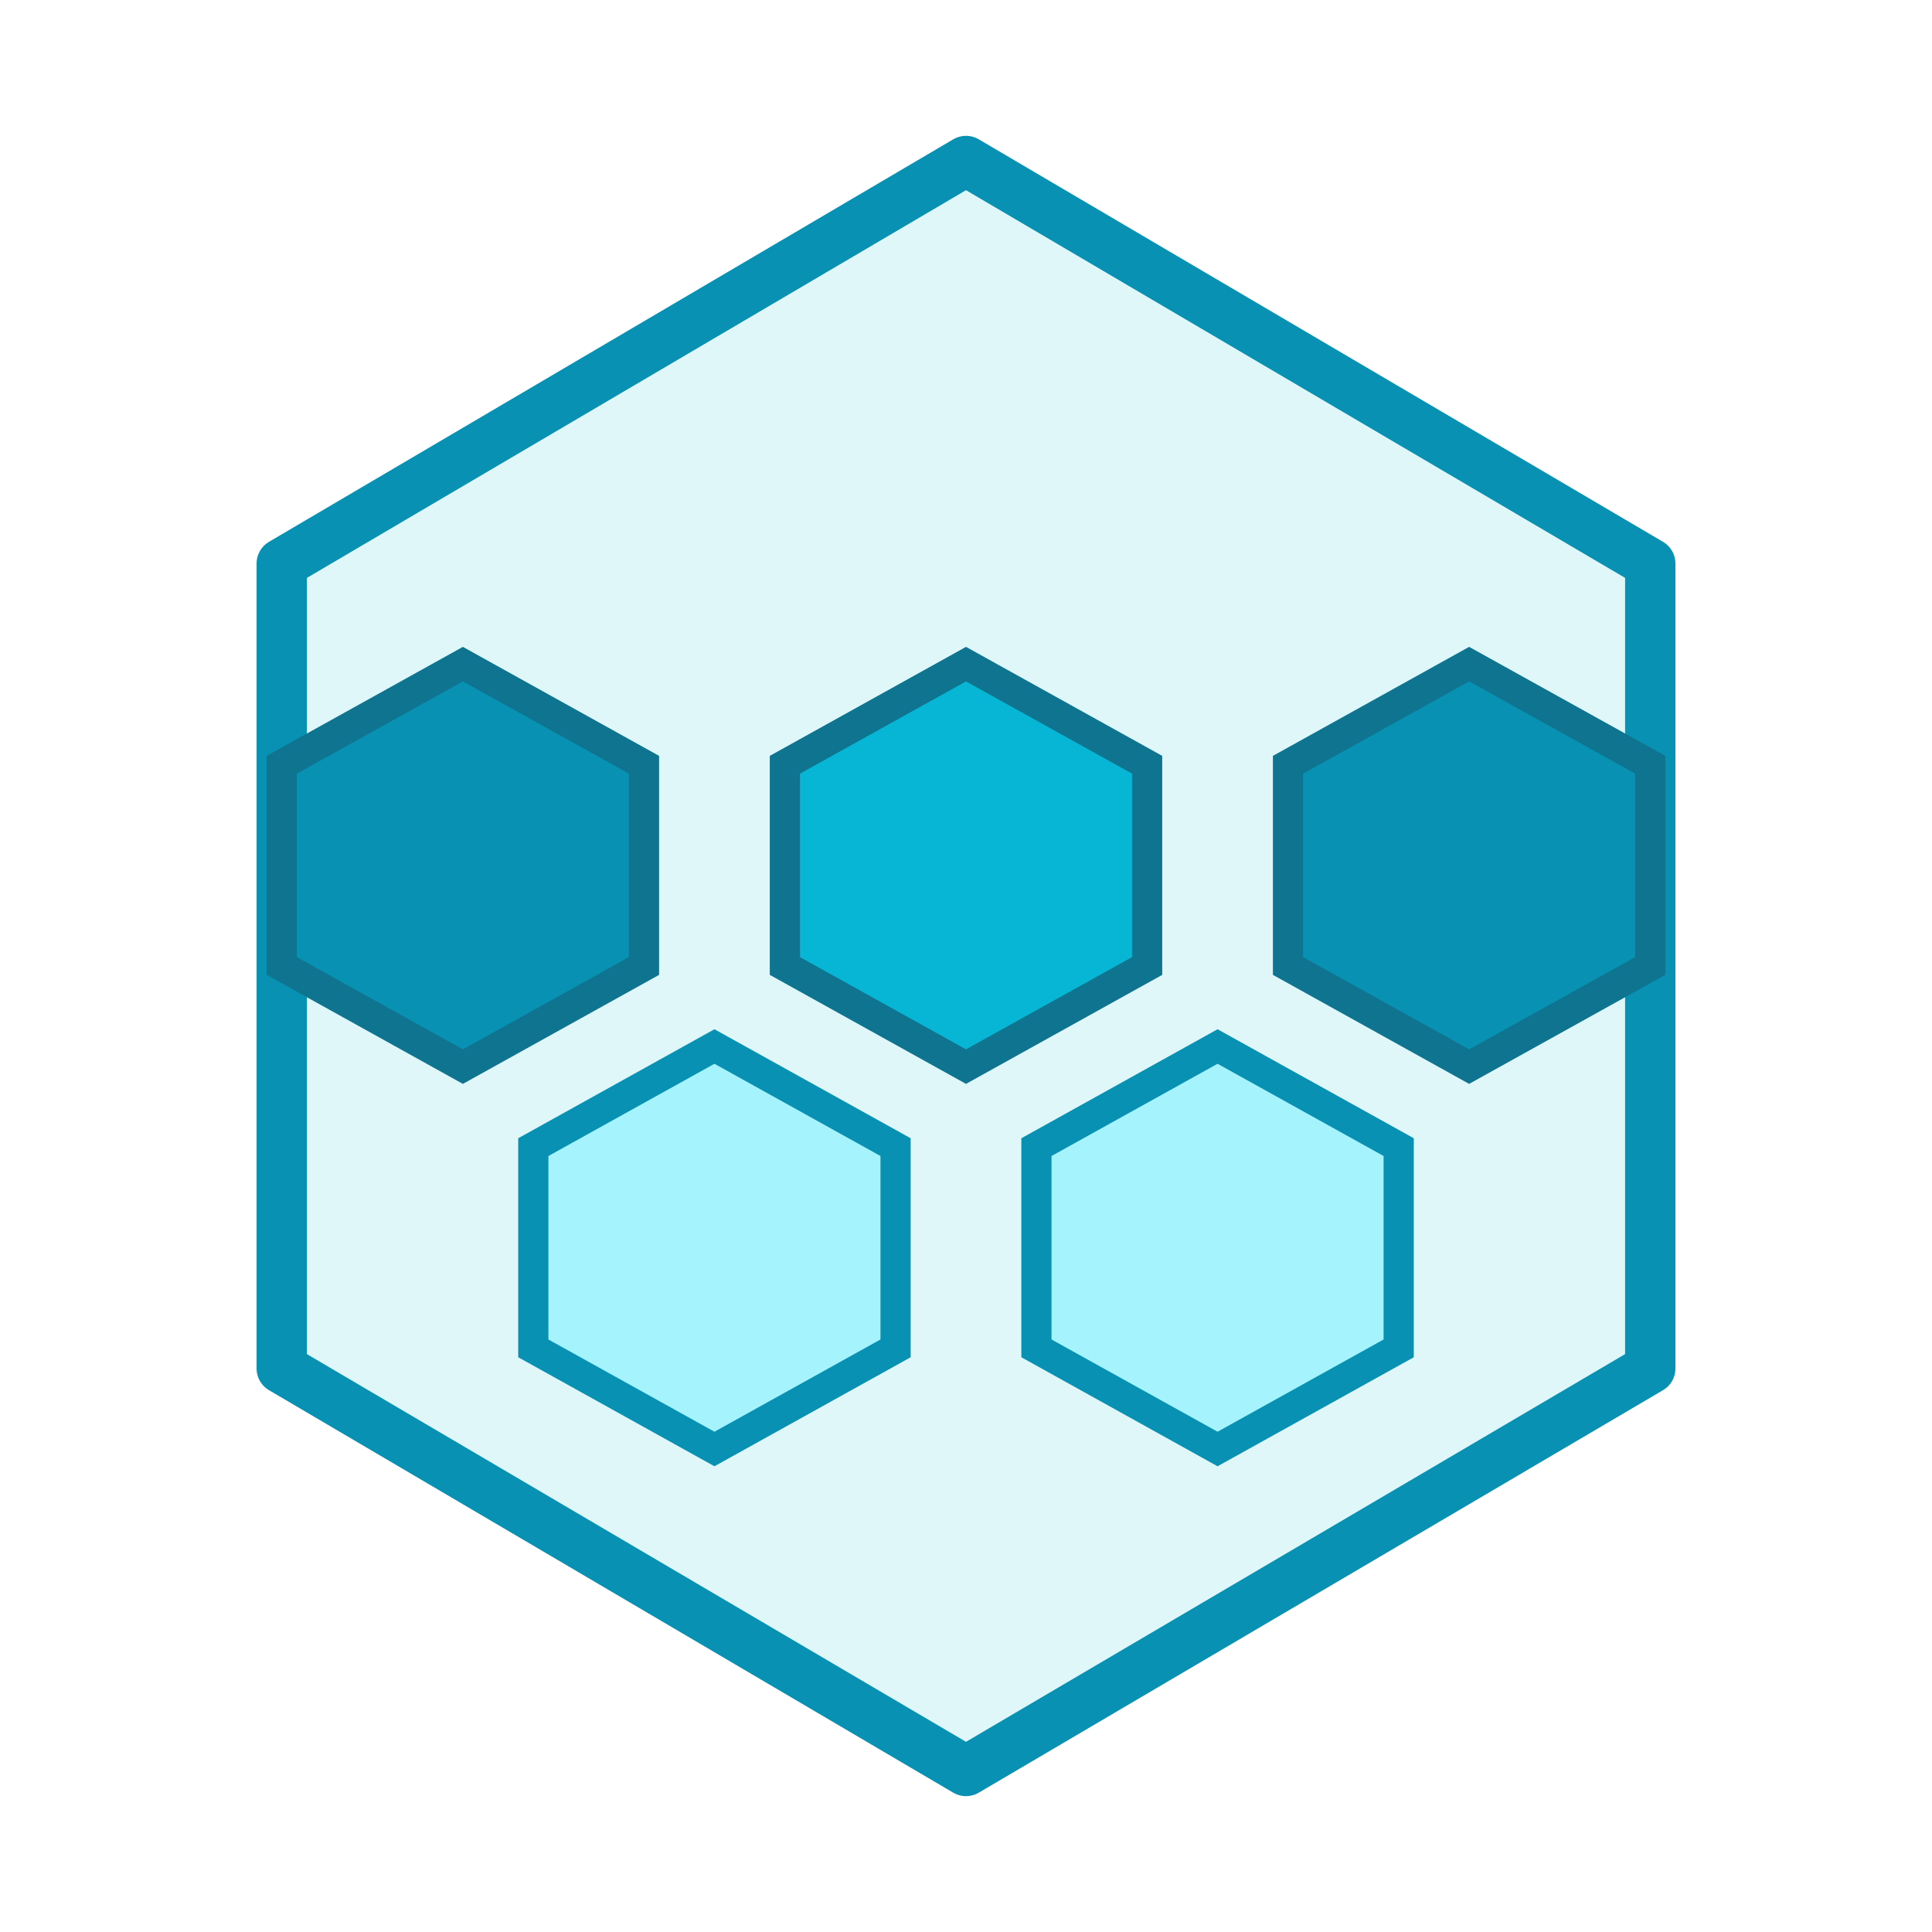
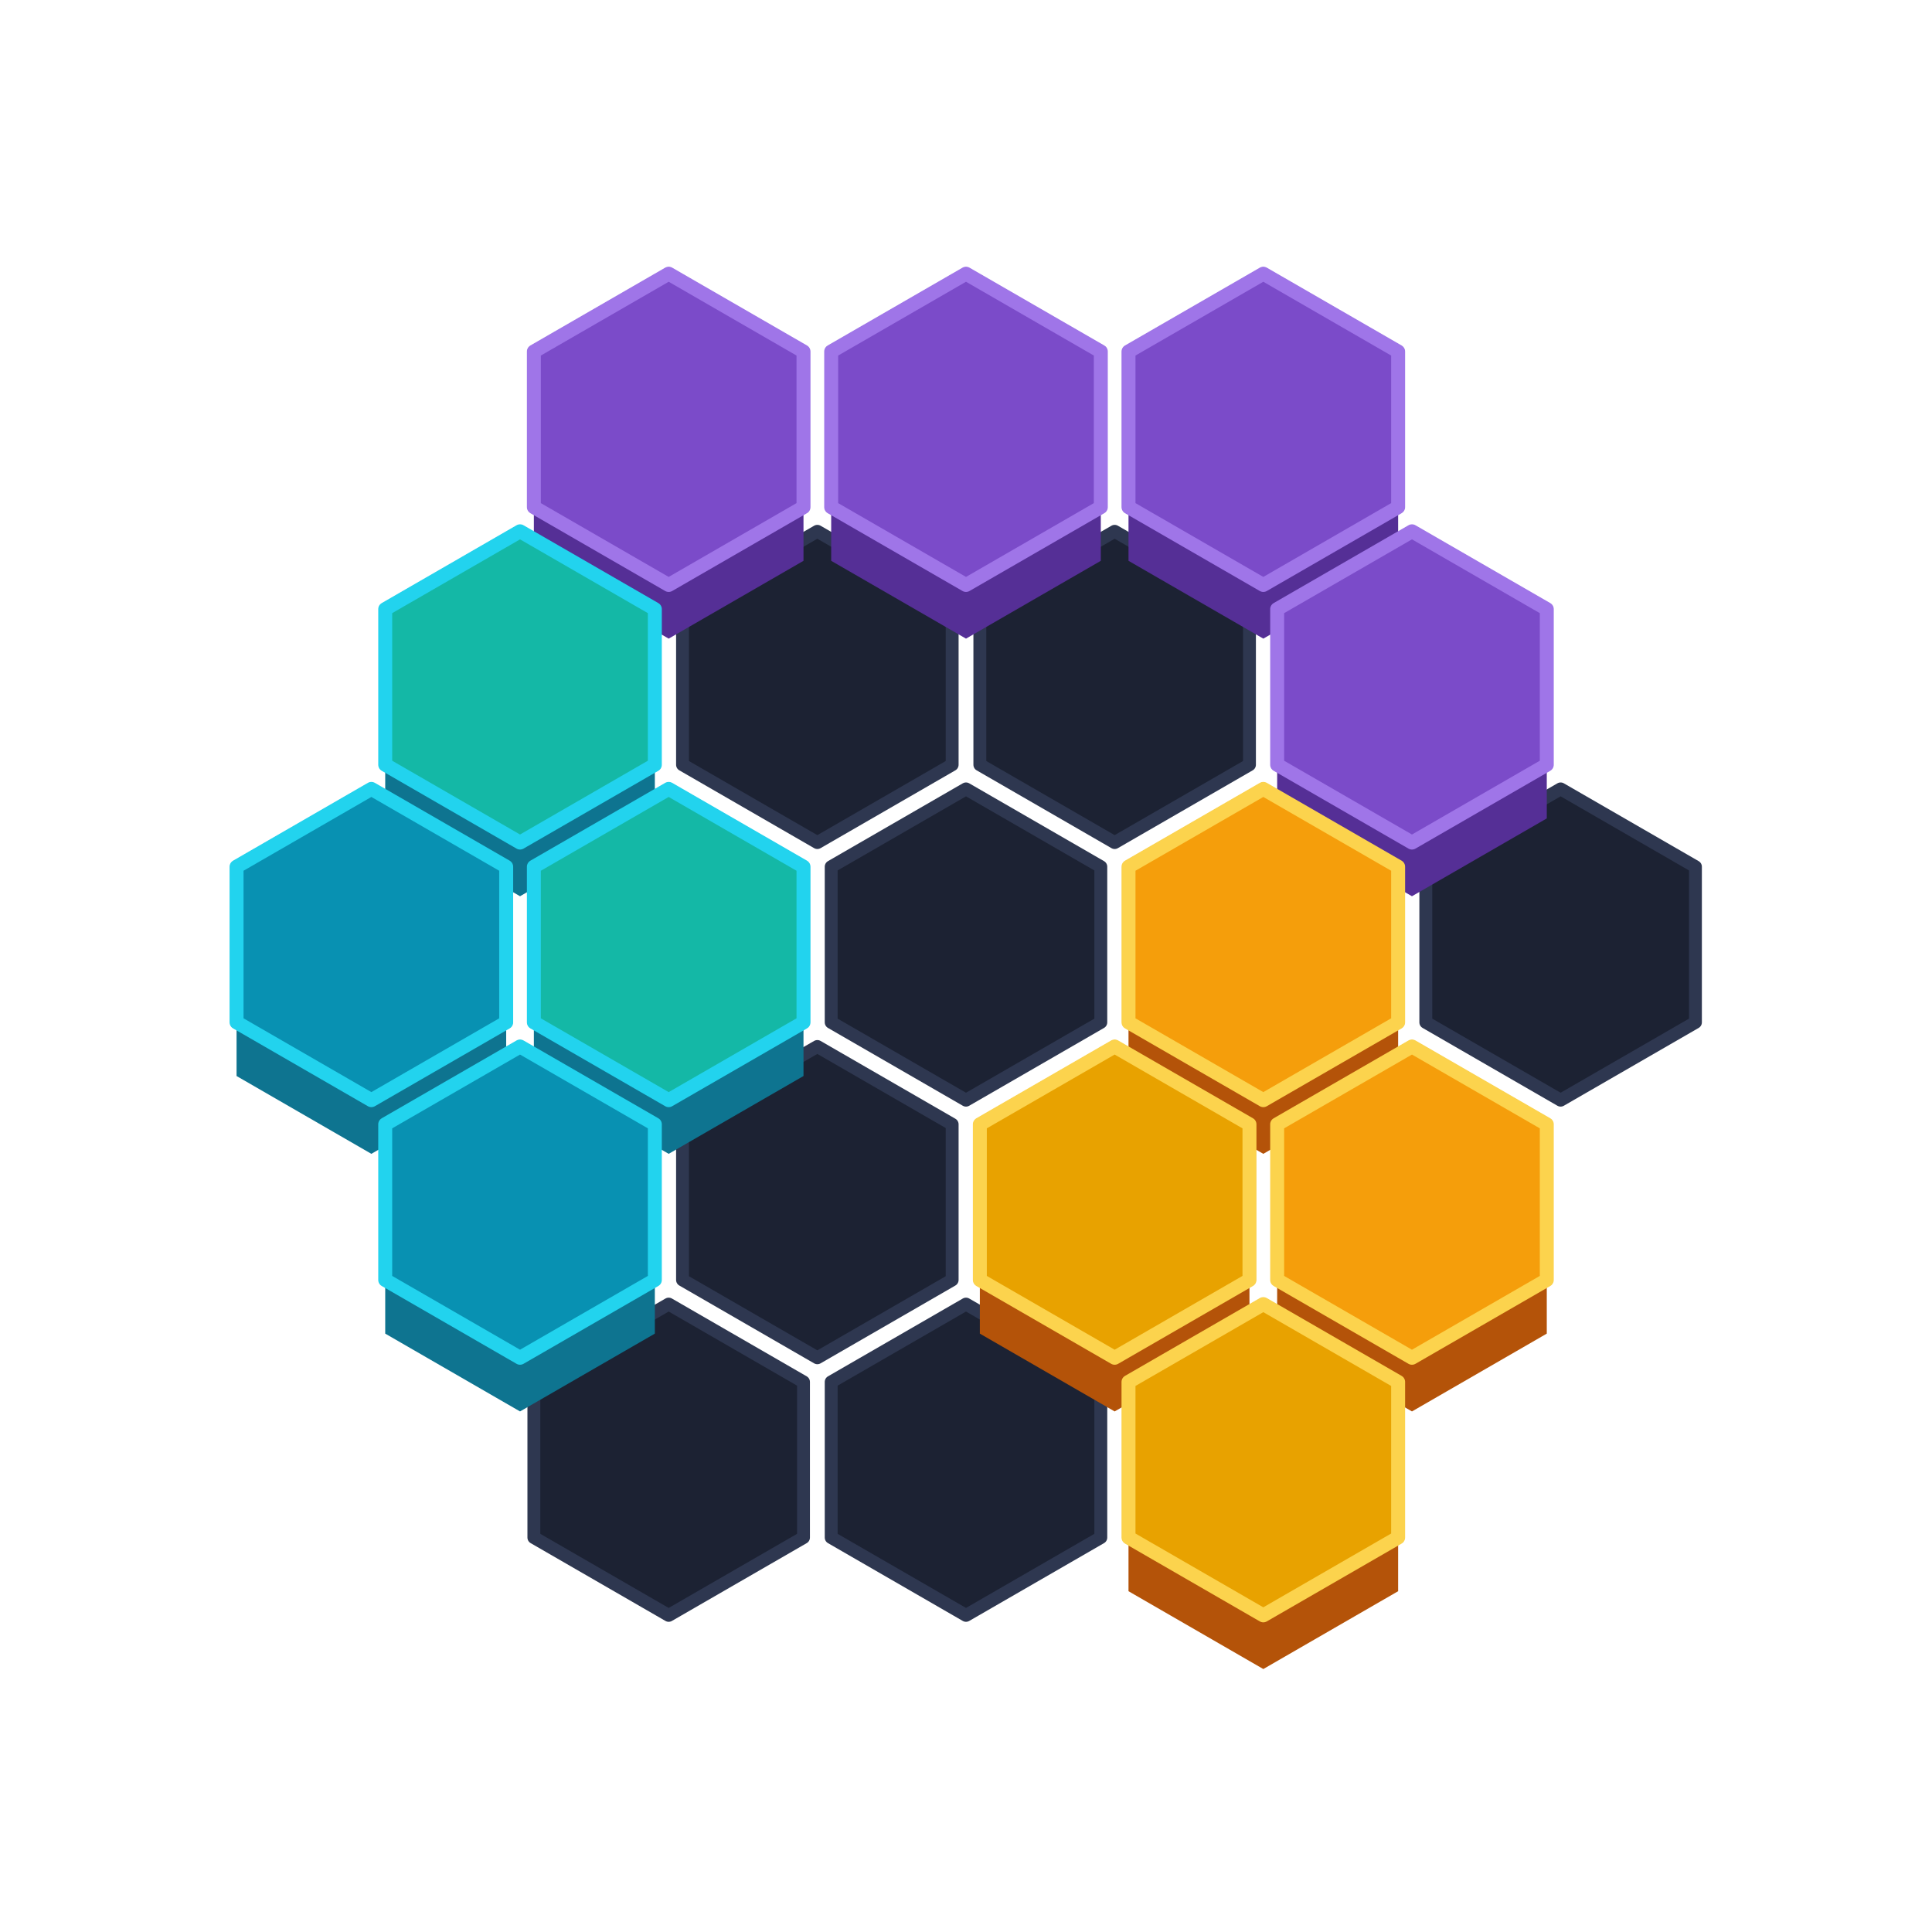
- <svg xmlns="http://www.w3.org/2000/svg" width="96" height="96" viewBox="0 0 96 96" aria-hidden="true" focusable="false">
-   <polygon points="48,8 82,28 82,68 48,88 14,68 14,28" fill="#E0F7FA" stroke="#0891B2" stroke-width="2.5" stroke-linejoin="round" />
-   <polygon points="32,48 23,53 14,48 14,38 23,33 32,38" fill="#0891B2" stroke="#0E7490" stroke-width="1.5" />
-   <polygon points="57,48 48,53 39,48 39,38 48,33 57,38" fill="#06B6D4" stroke="#0E7490" stroke-width="1.5" />
-   <polygon points="82,48 73,53 64,48 64,38 73,33 82,38" fill="#0891B2" stroke="#0E7490" stroke-width="1.5" />
-   <polygon points="44.5,67 35.5,72 26.5,67 26.5,57 35.5,52 44.5,57" fill="#A5F3FC" stroke="#0891B2" stroke-width="1.5" />
-   <polygon points="69.5,67 60.5,72 51.5,67 51.5,57 60.5,52 69.5,57" fill="#A5F3FC" stroke="#0891B2" stroke-width="1.5" />
+ <svg xmlns="http://www.w3.org/2000/svg" width="180" height="180" viewBox="0 0 180 180" fill="none">
+   <g fill="#1C2233" stroke="#2E3750" stroke-width="1.2" stroke-linejoin="round">
+     <polygon points="62.3,25.5 74.86,32.75 74.86,47.25 62.3,54.5 49.74,47.25 49.74,32.75" />
+     <polygon points="90,25.5 102.56,32.75 102.56,47.25 90,54.5 77.44,47.25 77.44,32.75" />
+     <polygon points="117.7,25.5 130.26,32.75 130.26,47.25 117.7,54.5 105.14,47.25 105.14,32.75" />
+     <polygon points="48.45,49.5 61.01,56.75 61.01,71.25 48.45,78.5 35.89,71.25 35.89,56.75" />
+     <polygon points="76.15,49.5 88.71,56.75 88.71,71.25 76.15,78.5 63.59,71.25 63.59,56.75" />
+     <polygon points="103.85,49.5 116.41,56.75 116.41,71.25 103.85,78.5 91.29,71.25 91.29,56.75" />
+     <polygon points="131.55,49.5 144.11,56.75 144.11,71.25 131.55,78.5 118.99,71.25 118.99,56.75" />
+     <polygon points="34.6,73.5 47.16,80.75 47.16,95.25 34.6,102.5 22.04,95.25 22.04,80.75" />
+     <polygon points="62.3,73.5 74.86,80.75 74.86,95.25 62.3,102.5 49.74,95.25 49.74,80.75" />
+     <polygon points="90,73.5 102.56,80.75 102.56,95.25 90,102.5 77.44,95.25 77.44,80.75" />
+     <polygon points="117.7,73.5 130.26,80.75 130.26,95.25 117.7,102.5 105.14,95.25 105.14,80.75" />
+     <polygon points="145.4,73.5 157.96,80.75 157.96,95.25 145.4,102.5 132.84,95.25 132.84,80.75" />
+     <polygon points="48.45,97.5 61.01,104.75 61.01,119.25 48.45,126.5 35.89,119.25 35.89,104.75" />
+     <polygon points="76.15,97.5 88.71,104.75 88.71,119.25 76.15,126.5 63.59,119.25 63.59,104.75" />
+     <polygon points="103.85,97.5 116.41,104.75 116.41,119.25 103.85,126.5 91.29,119.25 91.29,104.75" />
+     <polygon points="131.55,97.5 144.11,104.75 144.11,119.25 131.55,126.5 118.99,119.25 118.99,104.75" />
+     <polygon points="62.3,121.5 74.86,128.75 74.86,143.25 62.3,150.5 49.74,143.25 49.74,128.75" />
+     <polygon points="90,121.5 102.56,128.75 102.56,143.25 90,150.5 77.44,143.25 77.44,128.75" />
+     <polygon points="117.7,121.5 130.26,128.75 130.26,143.25 117.7,150.5 105.14,143.25 105.14,128.75" />
+   </g>
+   <g stroke-linejoin="round">
+     <path d="M74.86,47.25 L74.86,52.25 L62.3,59.5 L49.74,52.25 L49.74,47.25 L62.3,54.5 Z" fill="#552F96" />
+     <polygon points="62.3,25.5 74.86,32.75 74.86,47.25 62.3,54.5 49.74,47.25 49.74,32.75" fill="#7B4BC9" stroke="#9F75E8" stroke-width="1.3" />
+     <path d="M102.56,47.25 L102.56,52.25 L90,59.5 L77.44,52.25 L77.44,47.25 L90,54.5 Z" fill="#552F96" />
+     <polygon points="90,25.5 102.56,32.75 102.56,47.25 90,54.5 77.44,47.25 77.44,32.75" fill="#7B4BC9" stroke="#9F75E8" stroke-width="1.3" />
+     <path d="M130.26,47.25 L130.26,52.25 L117.7,59.5 L105.14,52.25 L105.14,47.25 L117.7,54.5 Z" fill="#552F96" />
+     <polygon points="117.7,25.5 130.26,32.75 130.26,47.25 117.7,54.5 105.14,47.25 105.14,32.75" fill="#7B4BC9" stroke="#9F75E8" stroke-width="1.3" />
+     <path d="M144.11,71.25 L144.11,76.25 L131.55,83.5 L118.99,76.25 L118.99,71.25 L131.55,78.5 Z" fill="#552F96" />
+     <polygon points="131.55,49.5 144.11,56.75 144.11,71.25 131.55,78.5 118.99,71.25 118.99,56.75" fill="#7B4BC9" stroke="#9F75E8" stroke-width="1.3" />
+     <path d="M61.01,71.25 L61.01,76.25 L48.45,83.5 L35.89,76.25 L35.89,71.25 L48.45,78.5 Z" fill="#0E7490" />
+     <polygon points="48.45,49.5 61.01,56.75 61.01,71.25 48.45,78.5 35.89,71.25 35.89,56.75" fill="#14B8A6" stroke="#22D3EE" stroke-width="1.3" />
+     <path d="M47.16,95.25 L47.16,100.25 L34.6,107.5 L22.04,100.25 L22.04,95.25 L34.6,102.5 Z" fill="#0E7490" />
+     <polygon points="34.6,73.5 47.16,80.75 47.16,95.25 34.6,102.5 22.04,95.25 22.04,80.75" fill="#0891B2" stroke="#22D3EE" stroke-width="1.3" />
+     <path d="M74.86,95.25 L74.86,100.25 L62.3,107.5 L49.74,100.25 L49.74,95.25 L62.3,102.5 Z" fill="#0E7490" />
+     <polygon points="62.3,73.5 74.86,80.75 74.86,95.25 62.3,102.5 49.74,95.25 49.74,80.75" fill="#14B8A6" stroke="#22D3EE" stroke-width="1.3" />
+     <path d="M61.01,119.25 L61.01,124.25 L48.45,131.5 L35.89,124.25 L35.89,119.25 L48.45,126.5 Z" fill="#0E7490" />
+     <polygon points="48.45,97.5 61.01,104.75 61.01,119.25 48.45,126.5 35.89,119.25 35.89,104.75" fill="#0891B2" stroke="#22D3EE" stroke-width="1.3" />
+     <path d="M130.26,95.25 L130.26,100.25 L117.7,107.5 L105.14,100.25 L105.14,95.25 L117.7,102.5 Z" fill="#B45309" />
+     <polygon points="117.7,73.5 130.26,80.75 130.26,95.25 117.7,102.5 105.14,95.25 105.14,80.75" fill="#F59E0B" stroke="#FCD34D" stroke-width="1.3" />
+     <path d="M116.41,119.25 L116.41,124.25 L103.85,131.5 L91.29,124.25 L91.29,119.25 L103.85,126.5 Z" fill="#B45309" />
+     <polygon points="103.85,97.5 116.41,104.75 116.41,119.25 103.85,126.5 91.29,119.25 91.29,104.75" fill="#E8A200" stroke="#FCD34D" stroke-width="1.3" />
+     <path d="M144.11,119.25 L144.11,124.25 L131.55,131.5 L118.99,124.25 L118.99,119.25 L131.55,126.5 Z" fill="#B45309" />
+     <polygon points="131.55,97.5 144.11,104.75 144.11,119.25 131.55,126.5 118.99,119.25 118.99,104.75" fill="#F59E0B" stroke="#FCD34D" stroke-width="1.3" />
+     <path d="M130.26,143.25 L130.26,148.25 L117.7,155.5 L105.14,148.25 L105.14,143.25 L117.7,150.5 Z" fill="#B45309" />
+     <polygon points="117.7,121.5 130.26,128.75 130.26,143.25 117.7,150.5 105.14,143.25 105.14,128.75" fill="#E8A200" stroke="#FCD34D" stroke-width="1.3" />
+   </g>
</svg>
